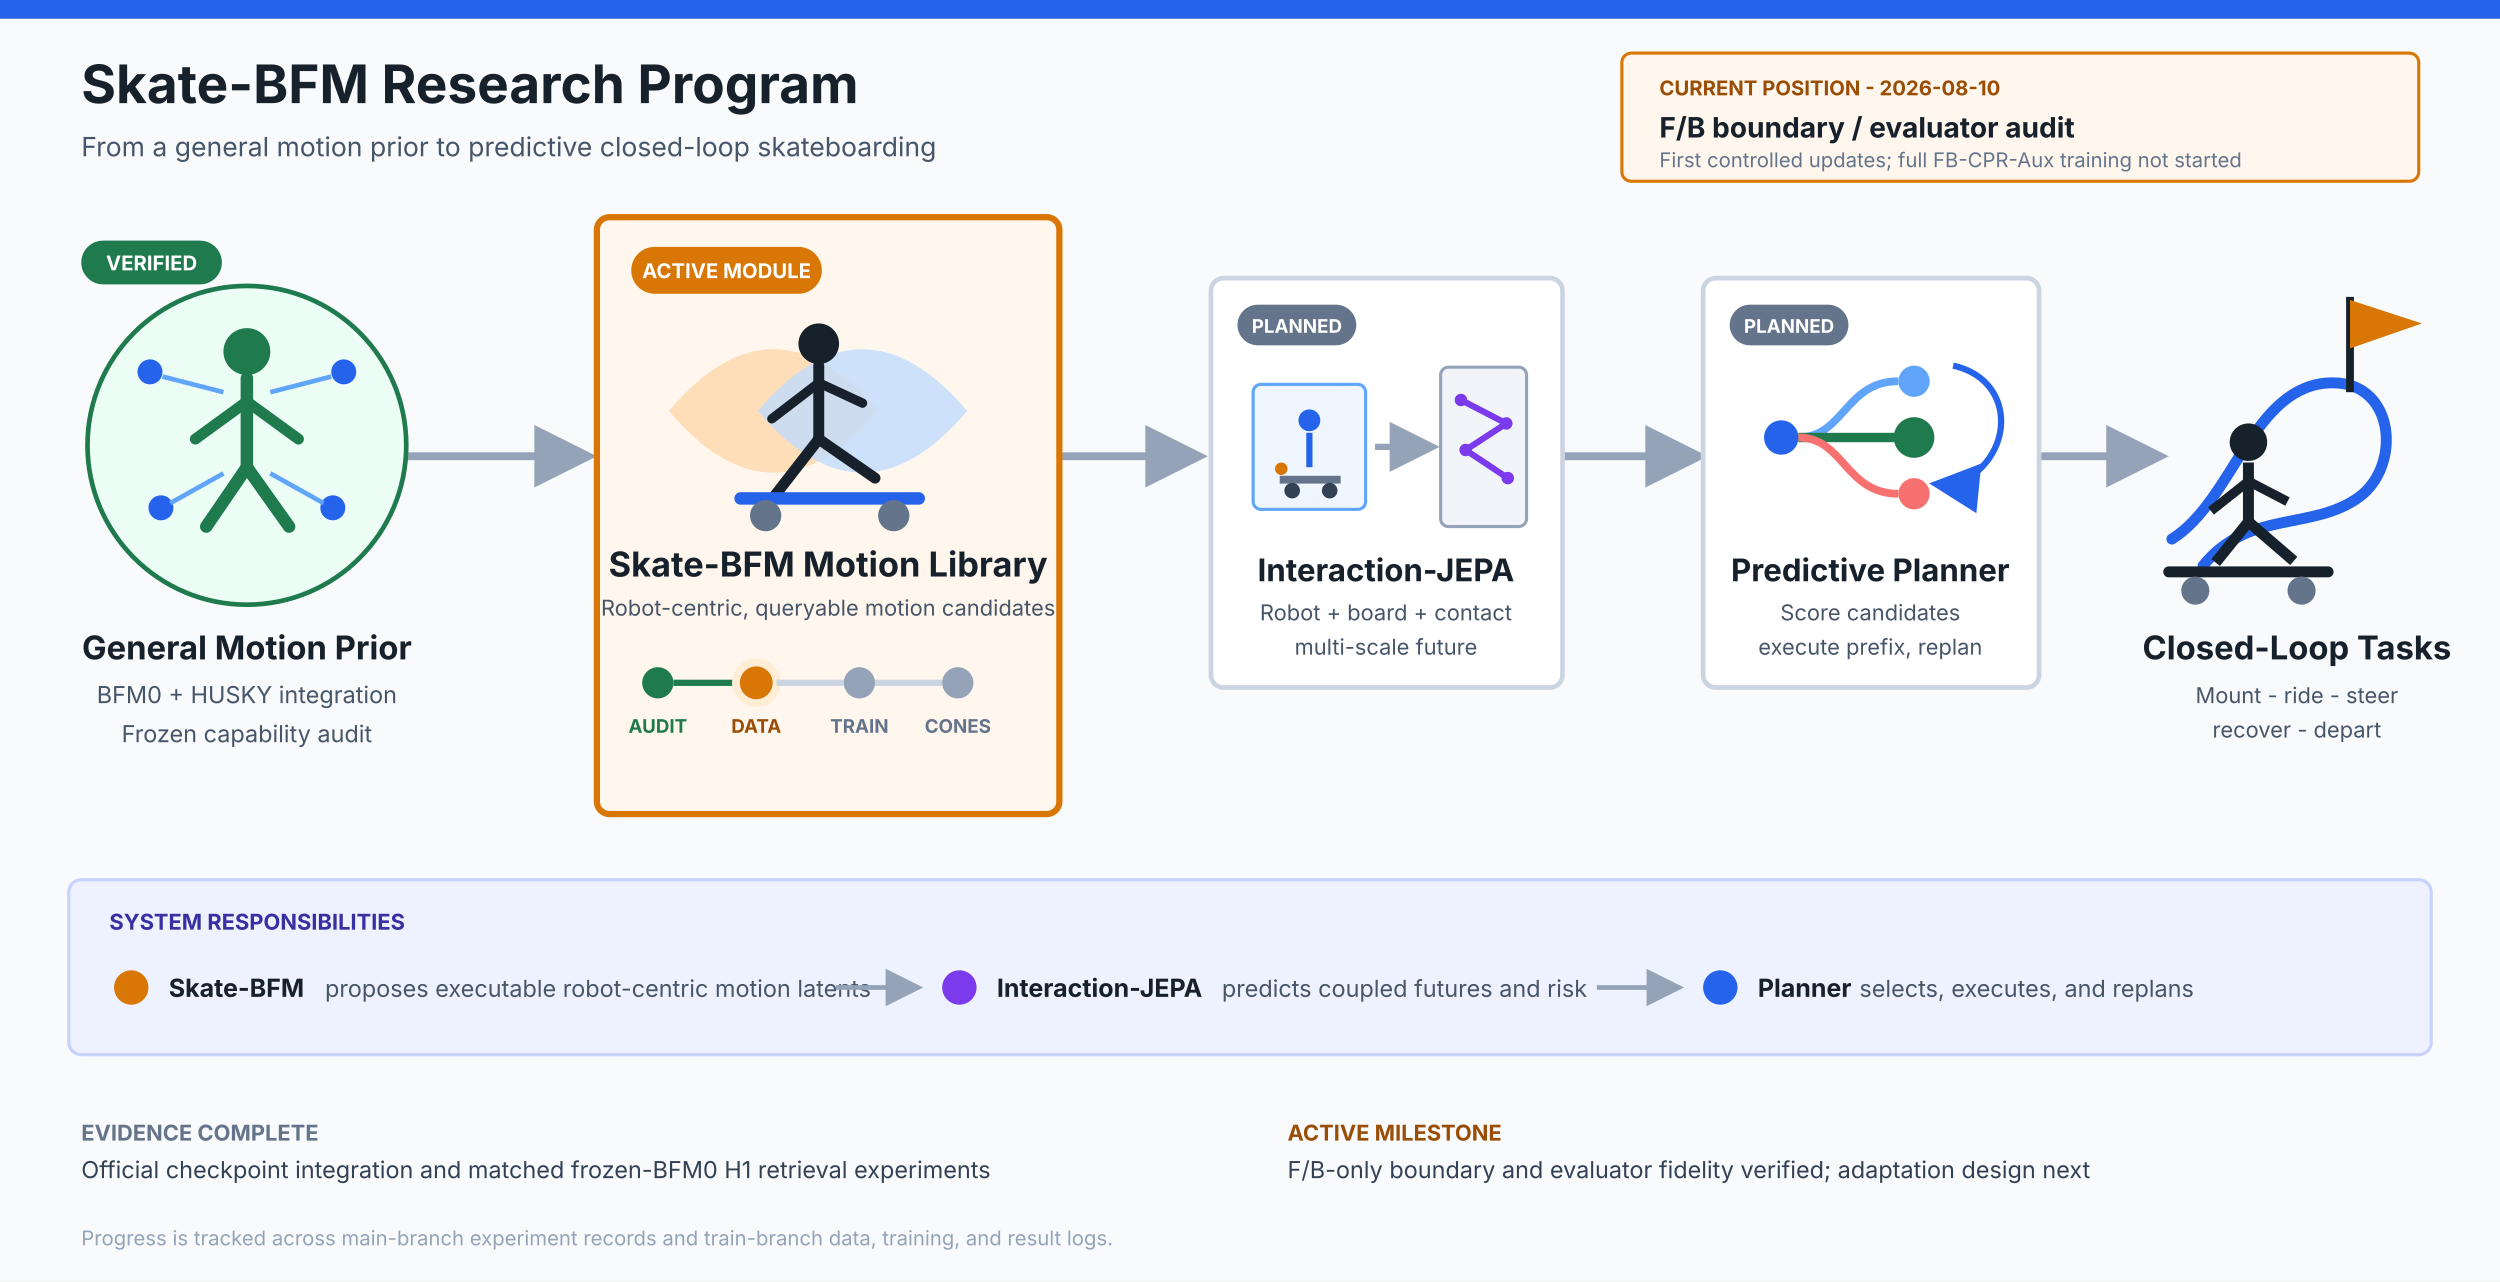
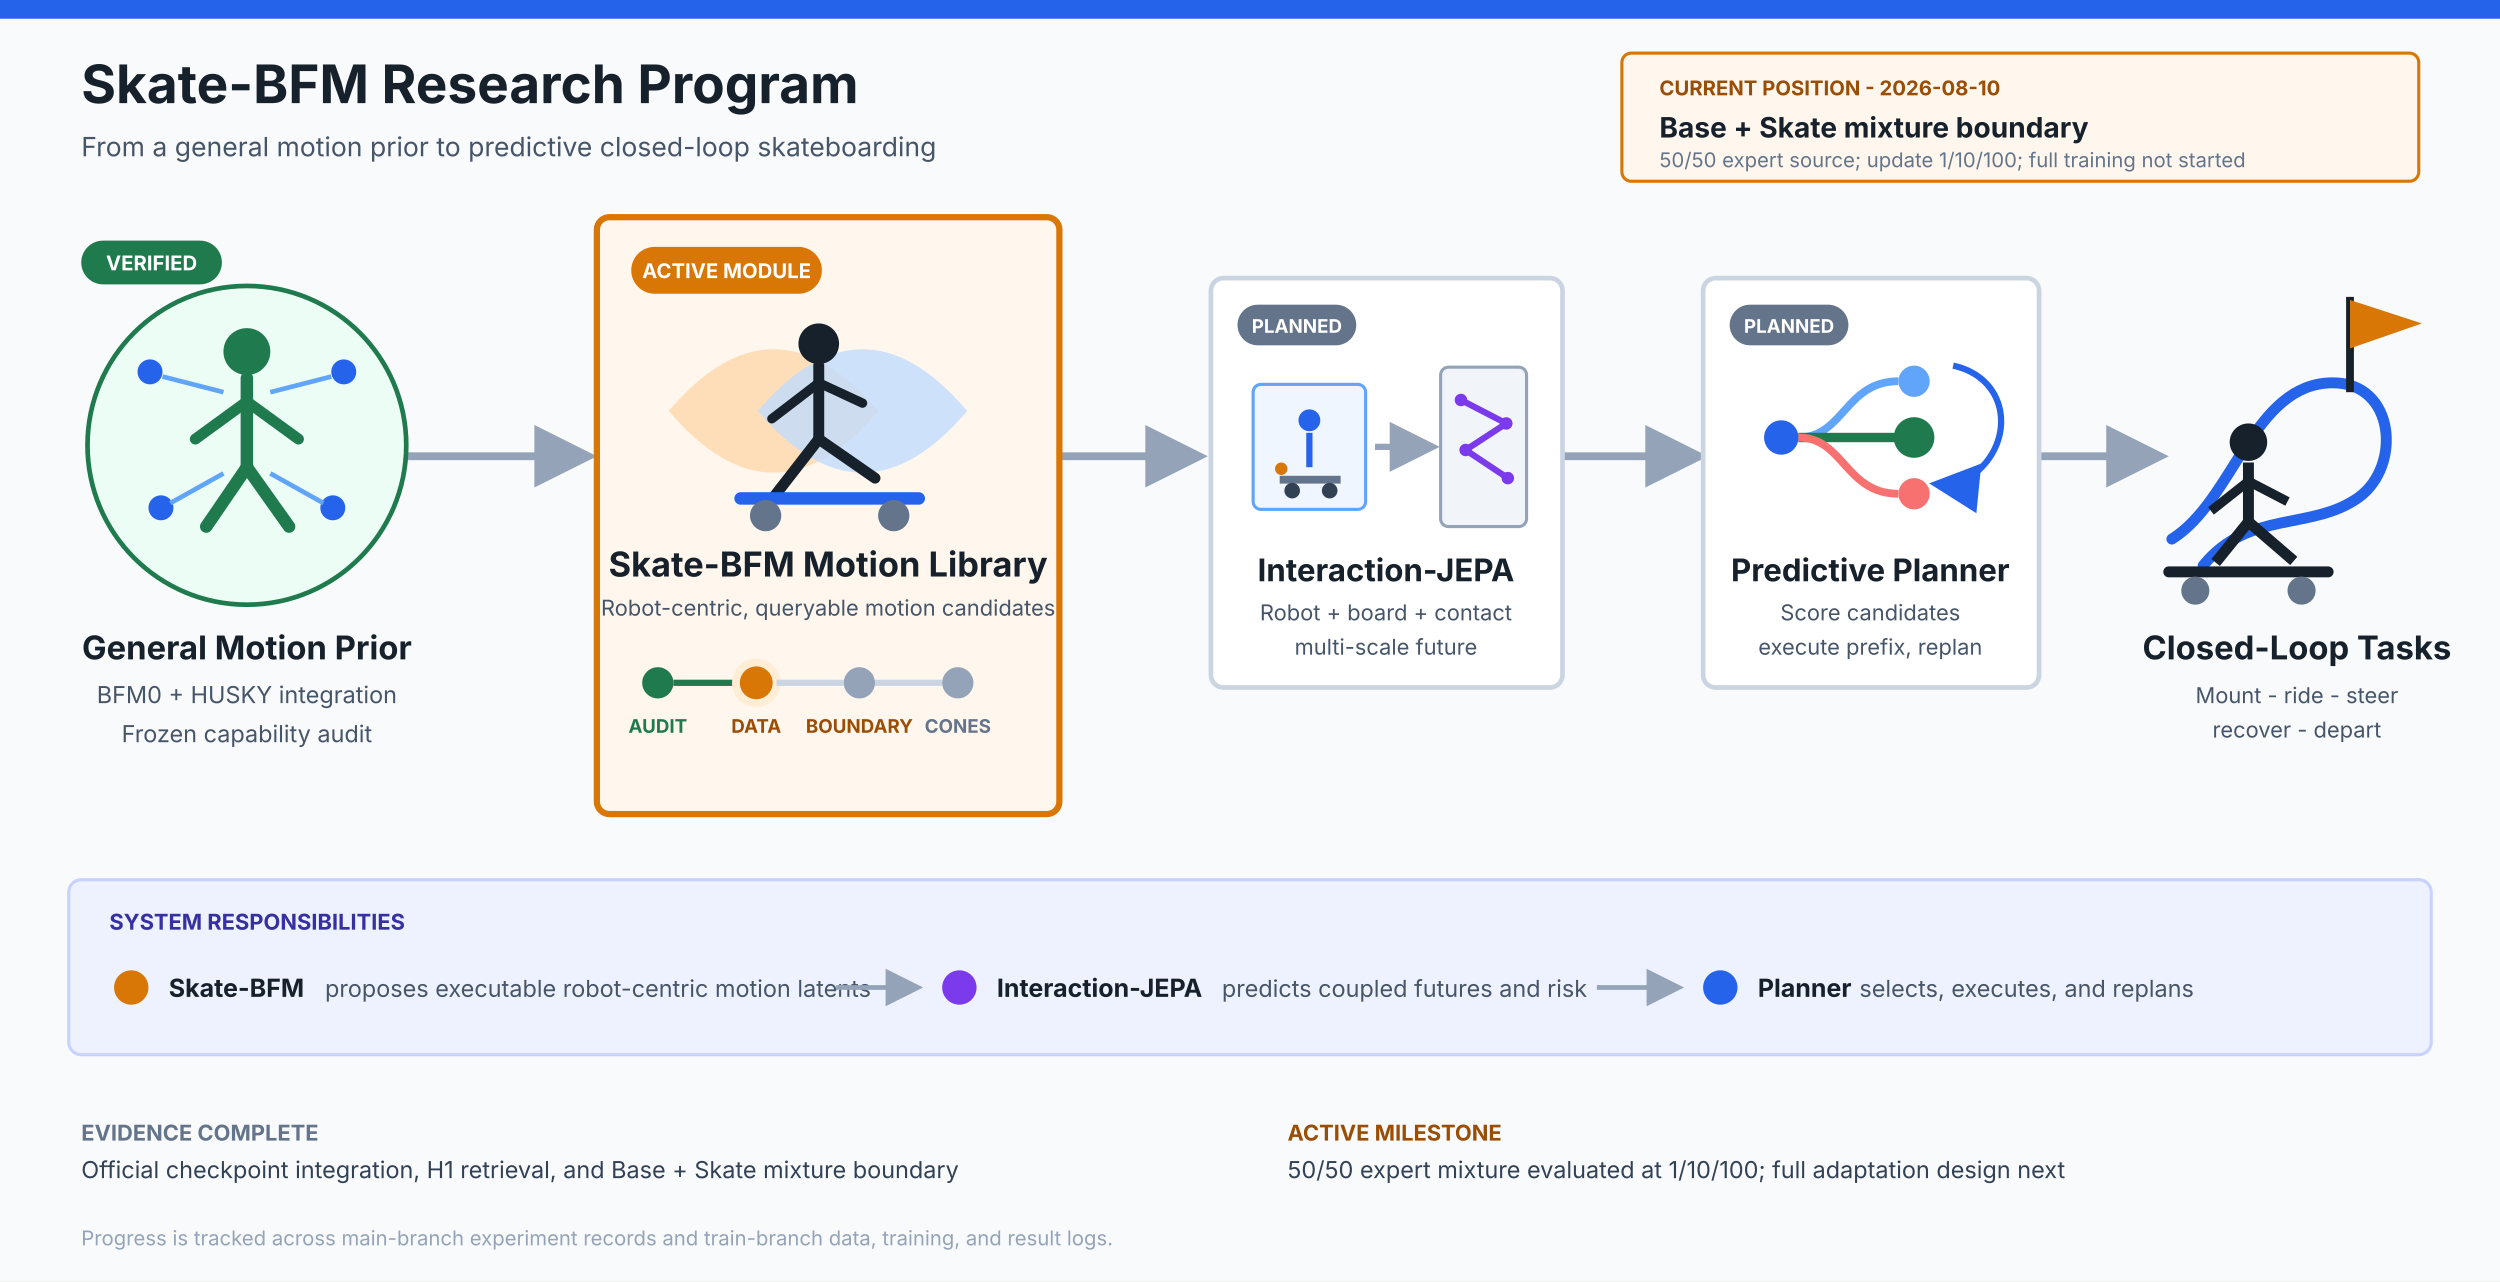
<svg xmlns="http://www.w3.org/2000/svg" width="1600" height="820" viewBox="0 0 1600 820" role="img" aria-labelledby="title desc">
  <defs>
    <marker id="arrow" viewBox="0 0 10 10" refX="8" refY="5" markerWidth="8" markerHeight="8" orient="auto-start-reverse">
      <path d="M 0 0 L 10 5 L 0 10 z" fill="#94a3b8" />
    </marker>
    <marker id="arrow-blue" viewBox="0 0 10 10" refX="8" refY="5" markerWidth="8" markerHeight="8" orient="auto-start-reverse">
      <path d="M 0 0 L 10 5 L 0 10 z" fill="#2563eb" />
    </marker>
  </defs>
  <rect width="1600" height="820" fill="#f8fafc" />
  <rect width="1600" height="12" fill="#2563eb" />
  <text x="52" y="66" fill="#17212b" font-family="Inter, Arial, sans-serif" font-size="34" font-weight="700">Skate-BFM Research Program</text>
  <text x="52" y="100" fill="#475569" font-family="Inter, Arial, sans-serif" font-size="17">From a general motion prior to predictive closed-loop skateboarding</text>
  <rect x="1038" y="34" width="510" height="82" rx="6" fill="#fff7ed" stroke="#d97706" stroke-width="2" />
  <text x="1062" y="61" fill="#9a4d05" font-family="Inter, Arial, sans-serif" font-size="13" font-weight="700">CURRENT POSITION - 2026-08-10</text>
-   <text x="1062" y="88" fill="#17212b" font-family="Inter, Arial, sans-serif" font-size="18" font-weight="700">F/B boundary / evaluator audit</text>
-   <text x="1062" y="107" fill="#64748b" font-family="Inter, Arial, sans-serif" font-size="13">First controlled updates; full FB-CPR-Aux training not started</text>
+   <text x="1062" y="88" fill="#17212b" font-family="Inter, Arial, sans-serif" font-size="18" font-weight="700">Base + Skate mixture boundary</text>
+   <text x="1062" y="107" fill="#64748b" font-family="Inter, Arial, sans-serif" font-size="13">50/50 expert source; update 1/10/100; full training not started</text>
  <line x1="258" y1="292" x2="374" y2="292" stroke="#94a3b8" stroke-width="5" marker-end="url(#arrow)" />
  <line x1="670" y1="292" x2="765" y2="292" stroke="#94a3b8" stroke-width="5" marker-end="url(#arrow)" />
  <line x1="1000" y1="292" x2="1085" y2="292" stroke="#94a3b8" stroke-width="5" marker-end="url(#arrow)" />
  <line x1="1300" y1="292" x2="1380" y2="292" stroke="#94a3b8" stroke-width="5" marker-end="url(#arrow)" />
  <g font-family="Inter, Arial, sans-serif">
    <circle cx="158" cy="285" r="102" fill="#ecfdf5" stroke="#1f7a4d" stroke-width="3" />
    <circle cx="158" cy="225" r="15" fill="#1f7a4d" />
    <line x1="158" y1="242" x2="158" y2="300" stroke="#1f7a4d" stroke-width="8" stroke-linecap="round" />
    <line x1="158" y1="257" x2="125" y2="281" stroke="#1f7a4d" stroke-width="7" stroke-linecap="round" />
    <line x1="158" y1="257" x2="191" y2="281" stroke="#1f7a4d" stroke-width="7" stroke-linecap="round" />
    <line x1="158" y1="299" x2="132" y2="337" stroke="#1f7a4d" stroke-width="8" stroke-linecap="round" />
    <line x1="158" y1="299" x2="185" y2="337" stroke="#1f7a4d" stroke-width="8" stroke-linecap="round" />
    <circle cx="96" cy="238" r="8" fill="#2563eb" />
    <circle cx="220" cy="238" r="8" fill="#2563eb" />
    <circle cx="103" cy="325" r="8" fill="#2563eb" />
    <circle cx="213" cy="325" r="8" fill="#2563eb" />
    <line x1="104" y1="241" x2="143" y2="251" stroke="#60a5fa" stroke-width="3" />
    <line x1="212" y1="241" x2="173" y2="251" stroke="#60a5fa" stroke-width="3" />
    <line x1="109" y1="322" x2="143" y2="303" stroke="#60a5fa" stroke-width="3" />
    <line x1="207" y1="322" x2="173" y2="303" stroke="#60a5fa" stroke-width="3" />
    <rect x="52" y="154" width="90" height="28" rx="14" fill="#1f7a4d" />
    <text x="97" y="173" fill="#ffffff" font-size="13" font-weight="700" text-anchor="middle">VERIFIED</text>
    <text x="158" y="422" fill="#17212b" font-size="21" font-weight="700" text-anchor="middle">General Motion Prior</text>
    <text x="158" y="450" fill="#475569" font-size="15" text-anchor="middle">BFM0 + HUSKY integration</text>
    <text x="158" y="475" fill="#475569" font-size="15" text-anchor="middle">Frozen capability audit</text>
  </g>
  <g font-family="Inter, Arial, sans-serif">
    <rect x="382" y="139" width="296" height="382" rx="8" fill="#fff7ed" stroke="#d97706" stroke-width="4" />
    <rect x="404" y="158" width="122" height="30" rx="15" fill="#d97706" />
    <text x="465" y="178" fill="#ffffff" font-size="13" font-weight="700" text-anchor="middle">ACTIVE MODULE</text>
    <path d="M 428 263 Q 495 184 562 263 Q 495 342 428 263" fill="#fed7aa" opacity="0.78" />
    <path d="M 485 263 Q 552 184 619 263 Q 552 342 485 263" fill="#bfdbfe" opacity="0.78" />
    <circle cx="524" cy="220" r="13" fill="#17212b" />
    <line x1="524" y1="234" x2="524" y2="282" stroke="#17212b" stroke-width="7" stroke-linecap="round" />
    <line x1="524" y1="245" x2="494" y2="268" stroke="#17212b" stroke-width="6" stroke-linecap="round" />
    <line x1="524" y1="245" x2="552" y2="258" stroke="#17212b" stroke-width="6" stroke-linecap="round" />
    <line x1="524" y1="281" x2="496" y2="317" stroke="#17212b" stroke-width="7" stroke-linecap="round" />
    <line x1="524" y1="281" x2="560" y2="306" stroke="#17212b" stroke-width="7" stroke-linecap="round" />
    <line x1="474" y1="319" x2="588" y2="319" stroke="#2563eb" stroke-width="8" stroke-linecap="round" />
    <circle cx="490" cy="330" r="10" fill="#64748b" />
    <circle cx="572" cy="330" r="10" fill="#64748b" />
    <text x="530" y="369" fill="#17212b" font-size="22" font-weight="700" text-anchor="middle">Skate-BFM Motion Library</text>
    <text x="530" y="394" fill="#475569" font-size="14" text-anchor="middle">Robot-centric, queryable motion candidates</text>
    <circle cx="421" cy="437" r="10" fill="#1f7a4d" />
    <line x1="431" y1="437" x2="474" y2="437" stroke="#1f7a4d" stroke-width="4" />
    <circle cx="484" cy="437" r="13" fill="#d97706" stroke="#ffedd5" stroke-width="5" />
    <line x1="497" y1="437" x2="540" y2="437" stroke="#cbd5e1" stroke-width="4" />
    <circle cx="550" cy="437" r="10" fill="#94a3b8" />
    <line x1="560" y1="437" x2="603" y2="437" stroke="#cbd5e1" stroke-width="4" />
    <circle cx="613" cy="437" r="10" fill="#94a3b8" />
    <text x="421" y="469" fill="#1f7a4d" font-size="12" font-weight="700" text-anchor="middle">AUDIT</text>
    <text x="484" y="469" fill="#9a4d05" font-size="12" font-weight="700" text-anchor="middle">DATA</text>
-     <text x="550" y="469" fill="#64748b" font-size="12" font-weight="700" text-anchor="middle">TRAIN</text>
+     <text x="550" y="469" fill="#9a4d05" font-size="12" font-weight="700" text-anchor="middle">BOUNDARY</text>
    <text x="613" y="469" fill="#64748b" font-size="12" font-weight="700" text-anchor="middle">CONES</text>
  </g>
  <g font-family="Inter, Arial, sans-serif">
    <rect x="775" y="178" width="225" height="262" rx="8" fill="#ffffff" stroke="#cbd5e1" stroke-width="3" />
    <rect x="792" y="195" width="76" height="26" rx="13" fill="#64748b" />
    <text x="830" y="213" fill="#ffffff" font-size="12" font-weight="700" text-anchor="middle">PLANNED</text>
    <rect x="802" y="246" width="72" height="80" rx="5" fill="#eff6ff" stroke="#60a5fa" stroke-width="2" />
    <circle cx="838" cy="269" r="7" fill="#2563eb" />
    <line x1="838" y1="277" x2="838" y2="299" stroke="#2563eb" stroke-width="4" />
    <line x1="819" y1="307" x2="858" y2="307" stroke="#64748b" stroke-width="5" />
    <circle cx="827" cy="314" r="5" fill="#334155" />
    <circle cx="851" cy="314" r="5" fill="#334155" />
    <circle cx="820" cy="300" r="4" fill="#d97706" />
    <line x1="880" y1="286" x2="915" y2="286" stroke="#94a3b8" stroke-width="4" marker-end="url(#arrow)" />
    <rect x="922" y="235" width="55" height="102" rx="5" fill="#f1f5f9" stroke="#94a3b8" stroke-width="2" />
    <path d="M 935 256 L 964 271 L 938 288 L 965 306" fill="none" stroke="#7c3aed" stroke-width="4" />
    <circle cx="935" cy="256" r="4" fill="#7c3aed" />
    <circle cx="964" cy="271" r="4" fill="#7c3aed" />
    <circle cx="938" cy="288" r="4" fill="#7c3aed" />
    <circle cx="965" cy="306" r="4" fill="#7c3aed" />
    <text x="887" y="372" fill="#17212b" font-size="20" font-weight="700" text-anchor="middle">Interaction-JEPA</text>
    <text x="887" y="397" fill="#475569" font-size="14" text-anchor="middle">Robot + board + contact</text>
    <text x="887" y="419" fill="#475569" font-size="14" text-anchor="middle">multi-scale future</text>
  </g>
  <g font-family="Inter, Arial, sans-serif">
    <rect x="1090" y="178" width="215" height="262" rx="8" fill="#ffffff" stroke="#cbd5e1" stroke-width="3" />
    <rect x="1107" y="195" width="76" height="26" rx="13" fill="#64748b" />
    <text x="1145" y="213" fill="#ffffff" font-size="12" font-weight="700" text-anchor="middle">PLANNED</text>
    <circle cx="1140" cy="280" r="11" fill="#2563eb" />
    <path d="M 1151 280 C 1180 280 1181 244 1215 244" fill="none" stroke="#60a5fa" stroke-width="5" />
    <path d="M 1151 280 C 1180 280 1181 280 1215 280" fill="none" stroke="#1f7a4d" stroke-width="6" />
    <path d="M 1151 280 C 1180 280 1181 316 1215 316" fill="none" stroke="#f87171" stroke-width="5" />
    <circle cx="1225" cy="244" r="10" fill="#60a5fa" />
    <circle cx="1225" cy="280" r="13" fill="#1f7a4d" />
    <circle cx="1225" cy="316" r="10" fill="#f87171" />
    <path d="M 1250 234 C 1282 241 1289 274 1271 296 C 1262 307 1251 311 1241 310" fill="none" stroke="#2563eb" stroke-width="4" marker-end="url(#arrow-blue)" />
    <text x="1197" y="372" fill="#17212b" font-size="20" font-weight="700" text-anchor="middle">Predictive Planner</text>
    <text x="1197" y="397" fill="#475569" font-size="14" text-anchor="middle">Score candidates</text>
    <text x="1197" y="419" fill="#475569" font-size="14" text-anchor="middle">execute prefix, replan</text>
  </g>
  <g font-family="Inter, Arial, sans-serif">
    <path d="M 1390 345 C 1430 320 1442 245 1493 245 C 1533 245 1537 298 1510 318 C 1480 340 1439 326 1410 362" fill="none" stroke="#2563eb" stroke-width="7" stroke-linecap="round" />
    <line x1="1504" y1="190" x2="1504" y2="251" stroke="#17212b" stroke-width="5" />
    <path d="M 1504 192 L 1550 207 L 1504 223 z" fill="#d97706" />
    <line x1="1388" y1="366" x2="1490" y2="366" stroke="#17212b" stroke-width="7" stroke-linecap="round" />
    <circle cx="1405" cy="378" r="9" fill="#64748b" />
    <circle cx="1473" cy="378" r="9" fill="#64748b" />
    <circle cx="1439" cy="283" r="12" fill="#17212b" />
    <line x1="1439" y1="296" x2="1439" y2="335" stroke="#17212b" stroke-width="7" />
    <line x1="1439" y1="308" x2="1415" y2="327" stroke="#17212b" stroke-width="6" />
    <line x1="1439" y1="308" x2="1464" y2="321" stroke="#17212b" stroke-width="6" />
    <line x1="1439" y1="334" x2="1418" y2="360" stroke="#17212b" stroke-width="7" />
    <line x1="1439" y1="334" x2="1468" y2="359" stroke="#17212b" stroke-width="7" />
    <text x="1470" y="422" fill="#17212b" font-size="21" font-weight="700" text-anchor="middle">Closed-Loop Tasks</text>
    <text x="1470" y="450" fill="#475569" font-size="14" text-anchor="middle">Mount - ride - steer</text>
    <text x="1470" y="472" fill="#475569" font-size="14" text-anchor="middle">recover - depart</text>
  </g>
  <rect x="44" y="563" width="1512" height="112" rx="8" fill="#eef2ff" stroke="#c7d2fe" stroke-width="2" />
  <text x="70" y="595" fill="#3730a3" font-family="Inter, Arial, sans-serif" font-size="14" font-weight="700">SYSTEM RESPONSIBILITIES</text>
  <circle cx="84" cy="632" r="11" fill="#d97706" />
  <text x="108" y="638" fill="#17212b" font-family="Inter, Arial, sans-serif" font-size="16" font-weight="700">Skate-BFM</text>
  <text x="208" y="638" fill="#475569" font-family="Inter, Arial, sans-serif" font-size="15">proposes executable robot-centric motion latents</text>
  <line x1="535" y1="632" x2="586" y2="632" stroke="#94a3b8" stroke-width="3" marker-end="url(#arrow)" />
  <circle cx="614" cy="632" r="11" fill="#7c3aed" />
  <text x="638" y="638" fill="#17212b" font-family="Inter, Arial, sans-serif" font-size="16" font-weight="700">Interaction-JEPA</text>
  <text x="782" y="638" fill="#475569" font-family="Inter, Arial, sans-serif" font-size="15">predicts coupled futures and risk</text>
  <line x1="1022" y1="632" x2="1073" y2="632" stroke="#94a3b8" stroke-width="3" marker-end="url(#arrow)" />
  <circle cx="1101" cy="632" r="11" fill="#2563eb" />
  <text x="1125" y="638" fill="#17212b" font-family="Inter, Arial, sans-serif" font-size="16" font-weight="700">Planner</text>
  <text x="1190" y="638" fill="#475569" font-family="Inter, Arial, sans-serif" font-size="15">selects, executes, and replans</text>
  <text x="52" y="730" fill="#64748b" font-family="Inter, Arial, sans-serif" font-size="14" font-weight="700">EVIDENCE COMPLETE</text>
-   <text x="52" y="754" fill="#334155" font-family="Inter, Arial, sans-serif" font-size="15">Official checkpoint integration and matched frozen-BFM0 H1 retrieval experiments</text>
+   <text x="52" y="754" fill="#334155" font-family="Inter, Arial, sans-serif" font-size="15">Official checkpoint integration, H1 retrieval, and Base + Skate mixture boundary</text>
  <text x="824" y="730" fill="#9a4d05" font-family="Inter, Arial, sans-serif" font-size="14" font-weight="700">ACTIVE MILESTONE</text>
-   <text x="824" y="754" fill="#334155" font-family="Inter, Arial, sans-serif" font-size="15">F/B-only boundary and evaluator fidelity verified; adaptation design next</text>
+   <text x="824" y="754" fill="#334155" font-family="Inter, Arial, sans-serif" font-size="15">50/50 expert mixture evaluated at 1/10/100; full adaptation design next</text>
  <text x="52" y="797" fill="#94a3b8" font-family="Inter, Arial, sans-serif" font-size="13">Progress is tracked across main-branch experiment records and train-branch data, training, and result logs.</text>
</svg>
